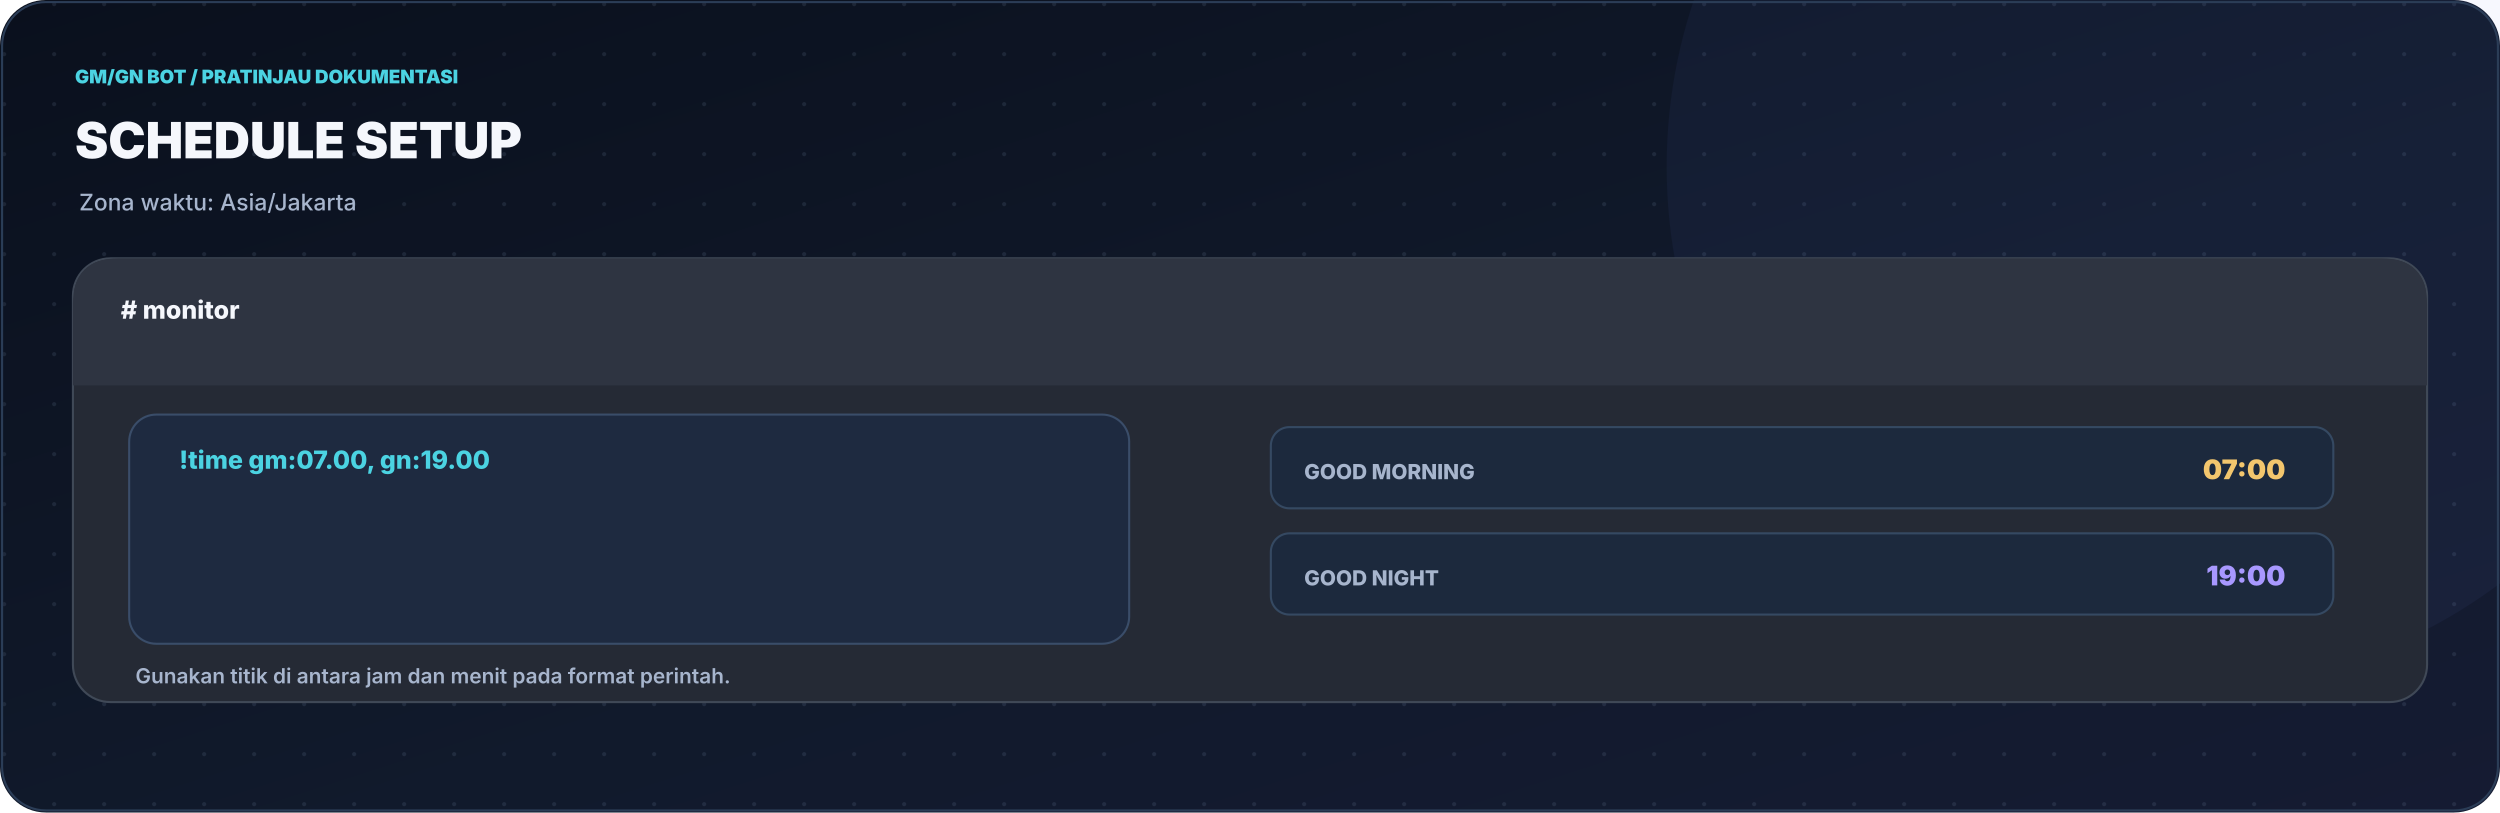
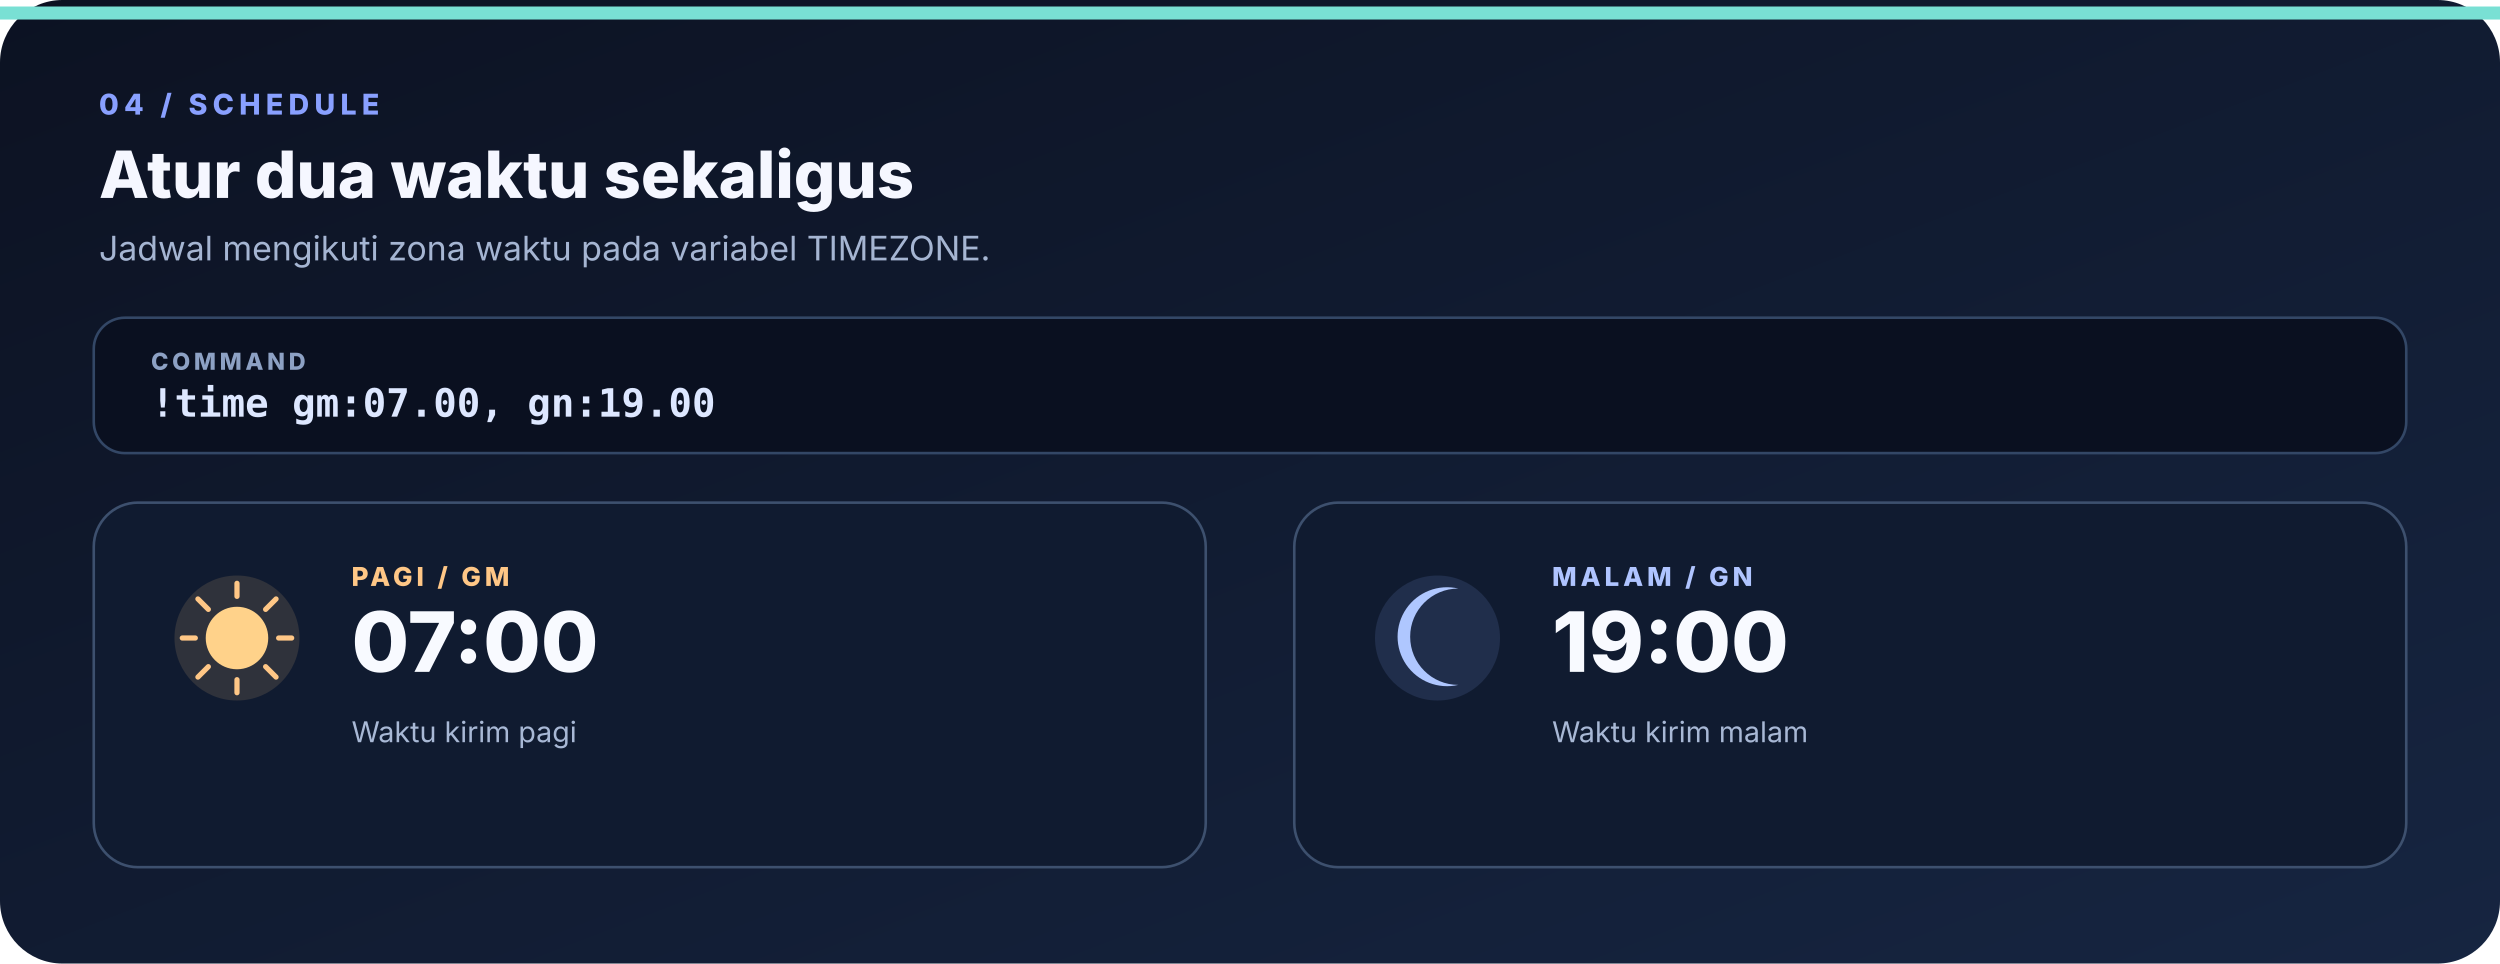
- <svg xmlns="http://www.w3.org/2000/svg" width="1200" height="390" viewBox="0 0 1200 390" role="img" aria-labelledby="title desc">
+ <svg xmlns="http://www.w3.org/2000/svg" width="960" height="370" viewBox="0 0 960 370" role="img" aria-label="Atur dua waktu sekaligus">
  <defs>
    <linearGradient id="bg" x1="0" y1="0" x2="1" y2="1">
-       <stop stop-color="#0A101D" />
-       <stop offset=".58" stop-color="#111A2C" />
-       <stop offset="1" stop-color="#151B32" />
+       <stop stop-color="#0C1222" />
+       <stop offset="1" stop-color="#162541" />
    </linearGradient>
-     <linearGradient id="accent" x1="0" y1="0" x2="1" y2="1">
-       <stop stop-color="#6679F4" />
-       <stop offset=".55" stop-color="#A898FF" />
-       <stop offset="1" stop-color="#4BD3E2" />
-     </linearGradient>
-     <linearGradient id="warm" x1="0" y1="0" x2="1" y2="1">
-       <stop stop-color="#FF8B75" />
-       <stop offset="1" stop-color="#A898FF" />
-     </linearGradient>
-     <pattern id="dots" width="24" height="24" patternUnits="userSpaceOnUse">
-       <circle cx="2" cy="2" r="1" fill="#9DB0D6" fill-opacity=".12" />
-     </pattern>
-     <filter id="shadow" x="-20%" y="-20%" width="140%" height="140%">
-       <feDropShadow dx="0" dy="8" stdDeviation="8" flood-color="#030713" flood-opacity=".35" />
-     </filter>
  </defs>
-   <rect width="1200" height="390" rx="22" fill="url(#bg)" />
-   <rect width="1200" height="390" rx="22" fill="url(#dots)" />
-   <circle cx="1050" cy="80" r="250" fill="#6679F4" opacity=".055" />
-   <rect x="1" y="1" width="1198" height="388" rx="21" fill="none" stroke="#2B3D57" />
-   <text x="36" y="40" font-family="Inter,Segoe UI,Arial,sans-serif" font-size="9" font-weight="900" fill="#4BD3E2" text-anchor="start">GM/GN BOT  /  PRATINJAU DOKUMENTASI</text>
-   <text x="36" y="76" font-family="Inter,Segoe UI,Arial,sans-serif" font-size="24" font-weight="900" fill="#F5F7FC" text-anchor="start">SCHEDULE SETUP</text>
-   <text x="38" y="101" font-family="Inter,Segoe UI,Arial,sans-serif" font-size="11" font-weight="550" fill="#A7B5CD" text-anchor="start">Zona waktu: Asia/Jakarta</text>
-   <rect x="35" y="124" width="1130" height="213" rx="18" fill="#252A35" stroke="#404957" />
-   <path d="M35 146q0-22 22-22h1086q22 0 22 22v39H35Z" fill="#2E3441" />
-   <text x="58" y="153" font-family="Inter,Segoe UI,Arial,sans-serif" font-size="12" font-weight="800" fill="#F5F7FC" text-anchor="start"># monitor</text>
-   <rect x="62" y="199" width="480" height="110" rx="13" fill="#1E2A40" stroke="#3A4D69" />
-   <text x="86" y="225" font-family="Inter,Segoe UI,Arial,sans-serif" font-size="12" font-weight="800" fill="#4BD3E2" text-anchor="start">!time gm:07.00, gn:19.00</text>
-   <rect x="610" y="205" width="510" height="39" rx="9" fill="#1C293D" stroke="#354962" />
-   <text x="626" y="230" font-family="Inter,Segoe UI,Arial,sans-serif" font-size="10" font-weight="800" fill="#A7B5CD" text-anchor="start">GOOD MORNING</text>
-   <text x="1097" y="230" font-family="Inter,Segoe UI,Arial,sans-serif" font-size="13" font-weight="900" fill="#F3C66D" text-anchor="end">07:00</text>
-   <rect x="610" y="256" width="510" height="39" rx="9" fill="#1C293D" stroke="#354962" />
-   <text x="626" y="281" font-family="Inter,Segoe UI,Arial,sans-serif" font-size="10" font-weight="800" fill="#A7B5CD" text-anchor="start">GOOD NIGHT</text>
-   <text x="1097" y="281" font-family="Inter,Segoe UI,Arial,sans-serif" font-size="13" font-weight="900" fill="#A898FF" text-anchor="end">19:00</text>
-   <text x="65" y="328" font-family="Inter,Segoe UI,Arial,sans-serif" font-size="10" font-weight="600" fill="#A7B5CD" text-anchor="start">Gunakan titik di antara jam dan menit pada format perintah.</text>
+   <rect width="960" height="370" rx="24" fill="url(#bg)" />
+   <path d="M0 5H960" stroke="#79E0D4" stroke-width="5" />
+   <text x="38" y="44" font-family="Inter,Segoe UI,Arial,sans-serif" font-size="11" font-weight="800" letter-spacing="2" fill="#89A0FF">04 / SCHEDULE</text>
+   <text x="38" y="76" font-family="Inter,Segoe UI,Arial,sans-serif" font-size="25" font-weight="800" fill="#F5F7FF">Atur dua waktu sekaligus</text>
+   <text x="38" y="100" font-family="Inter,Segoe UI,Arial,sans-serif" font-size="13" fill="#A5B5D2">Jadwal mengikuti zona waktu pada variabel TIMEZONE.</text>
+   <rect x="36" y="122" width="888" height="52" rx="12" fill="#0A1020" stroke="#334766" />
+   <text x="58" y="142" font-family="Inter,Segoe UI,Arial,sans-serif" font-size="9" font-weight="800" letter-spacing="1.4" fill="#8DA1C4">COMMAND</text>
+   <text x="58" y="160" font-family="ui-monospace,Consolas,monospace" font-size="15" font-weight="700" fill="#DDE7FF">!time gm:07.00, gn:19.00</text>
+   <rect x="36" y="193" width="427" height="140" rx="17" fill="#101B30" stroke="#3D506E" />
+   <circle cx="91" cy="245" r="24" fill="#FFCB86" fill-opacity=".13" />
+   <circle cx="91" cy="245" r="12" fill="#FFD28A" />
+   <g stroke="#FFC786" stroke-width="2" stroke-linecap="round">
+     <path d="M91 224v5M91 261v5M70 245h5M107 245h5M76 230l4 4M102 256l4 4M76 260l4-4M102 234l4-4" />
+   </g>
+   <text x="135" y="225" font-family="Inter,Segoe UI,Arial,sans-serif" font-size="10" font-weight="800" letter-spacing="1.5" fill="#FFC786">PAGI / GM</text>
+   <text x="135" y="258" font-family="Inter,Segoe UI,Arial,sans-serif" font-size="32" font-weight="800" fill="#F8FAFF">07:00</text>
+   <text x="135" y="285" font-family="Inter,Segoe UI,Arial,sans-serif" font-size="11" fill="#A8B8D5">Waktu kirim pagi</text>
+   <rect x="497" y="193" width="427" height="140" rx="17" fill="#101B30" stroke="#3D506E" />
+   <circle cx="552" cy="245" r="24" fill="#8BA9FF" fill-opacity=".13" />
+   <path d="M560 226a19 19 0 1 0 0 37a16 16 0 0 1 0-37Z" fill="#AFC7FF" />
+   <text x="596" y="225" font-family="Inter,Segoe UI,Arial,sans-serif" font-size="10" font-weight="800" letter-spacing="1.5" fill="#AFC4FF">MALAM / GN</text>
+   <text x="596" y="258" font-family="Inter,Segoe UI,Arial,sans-serif" font-size="32" font-weight="800" fill="#F8FAFF">19:00</text>
+   <text x="596" y="285" font-family="Inter,Segoe UI,Arial,sans-serif" font-size="11" fill="#A8B8D5">Waktu kirim malam</text>
</svg>
